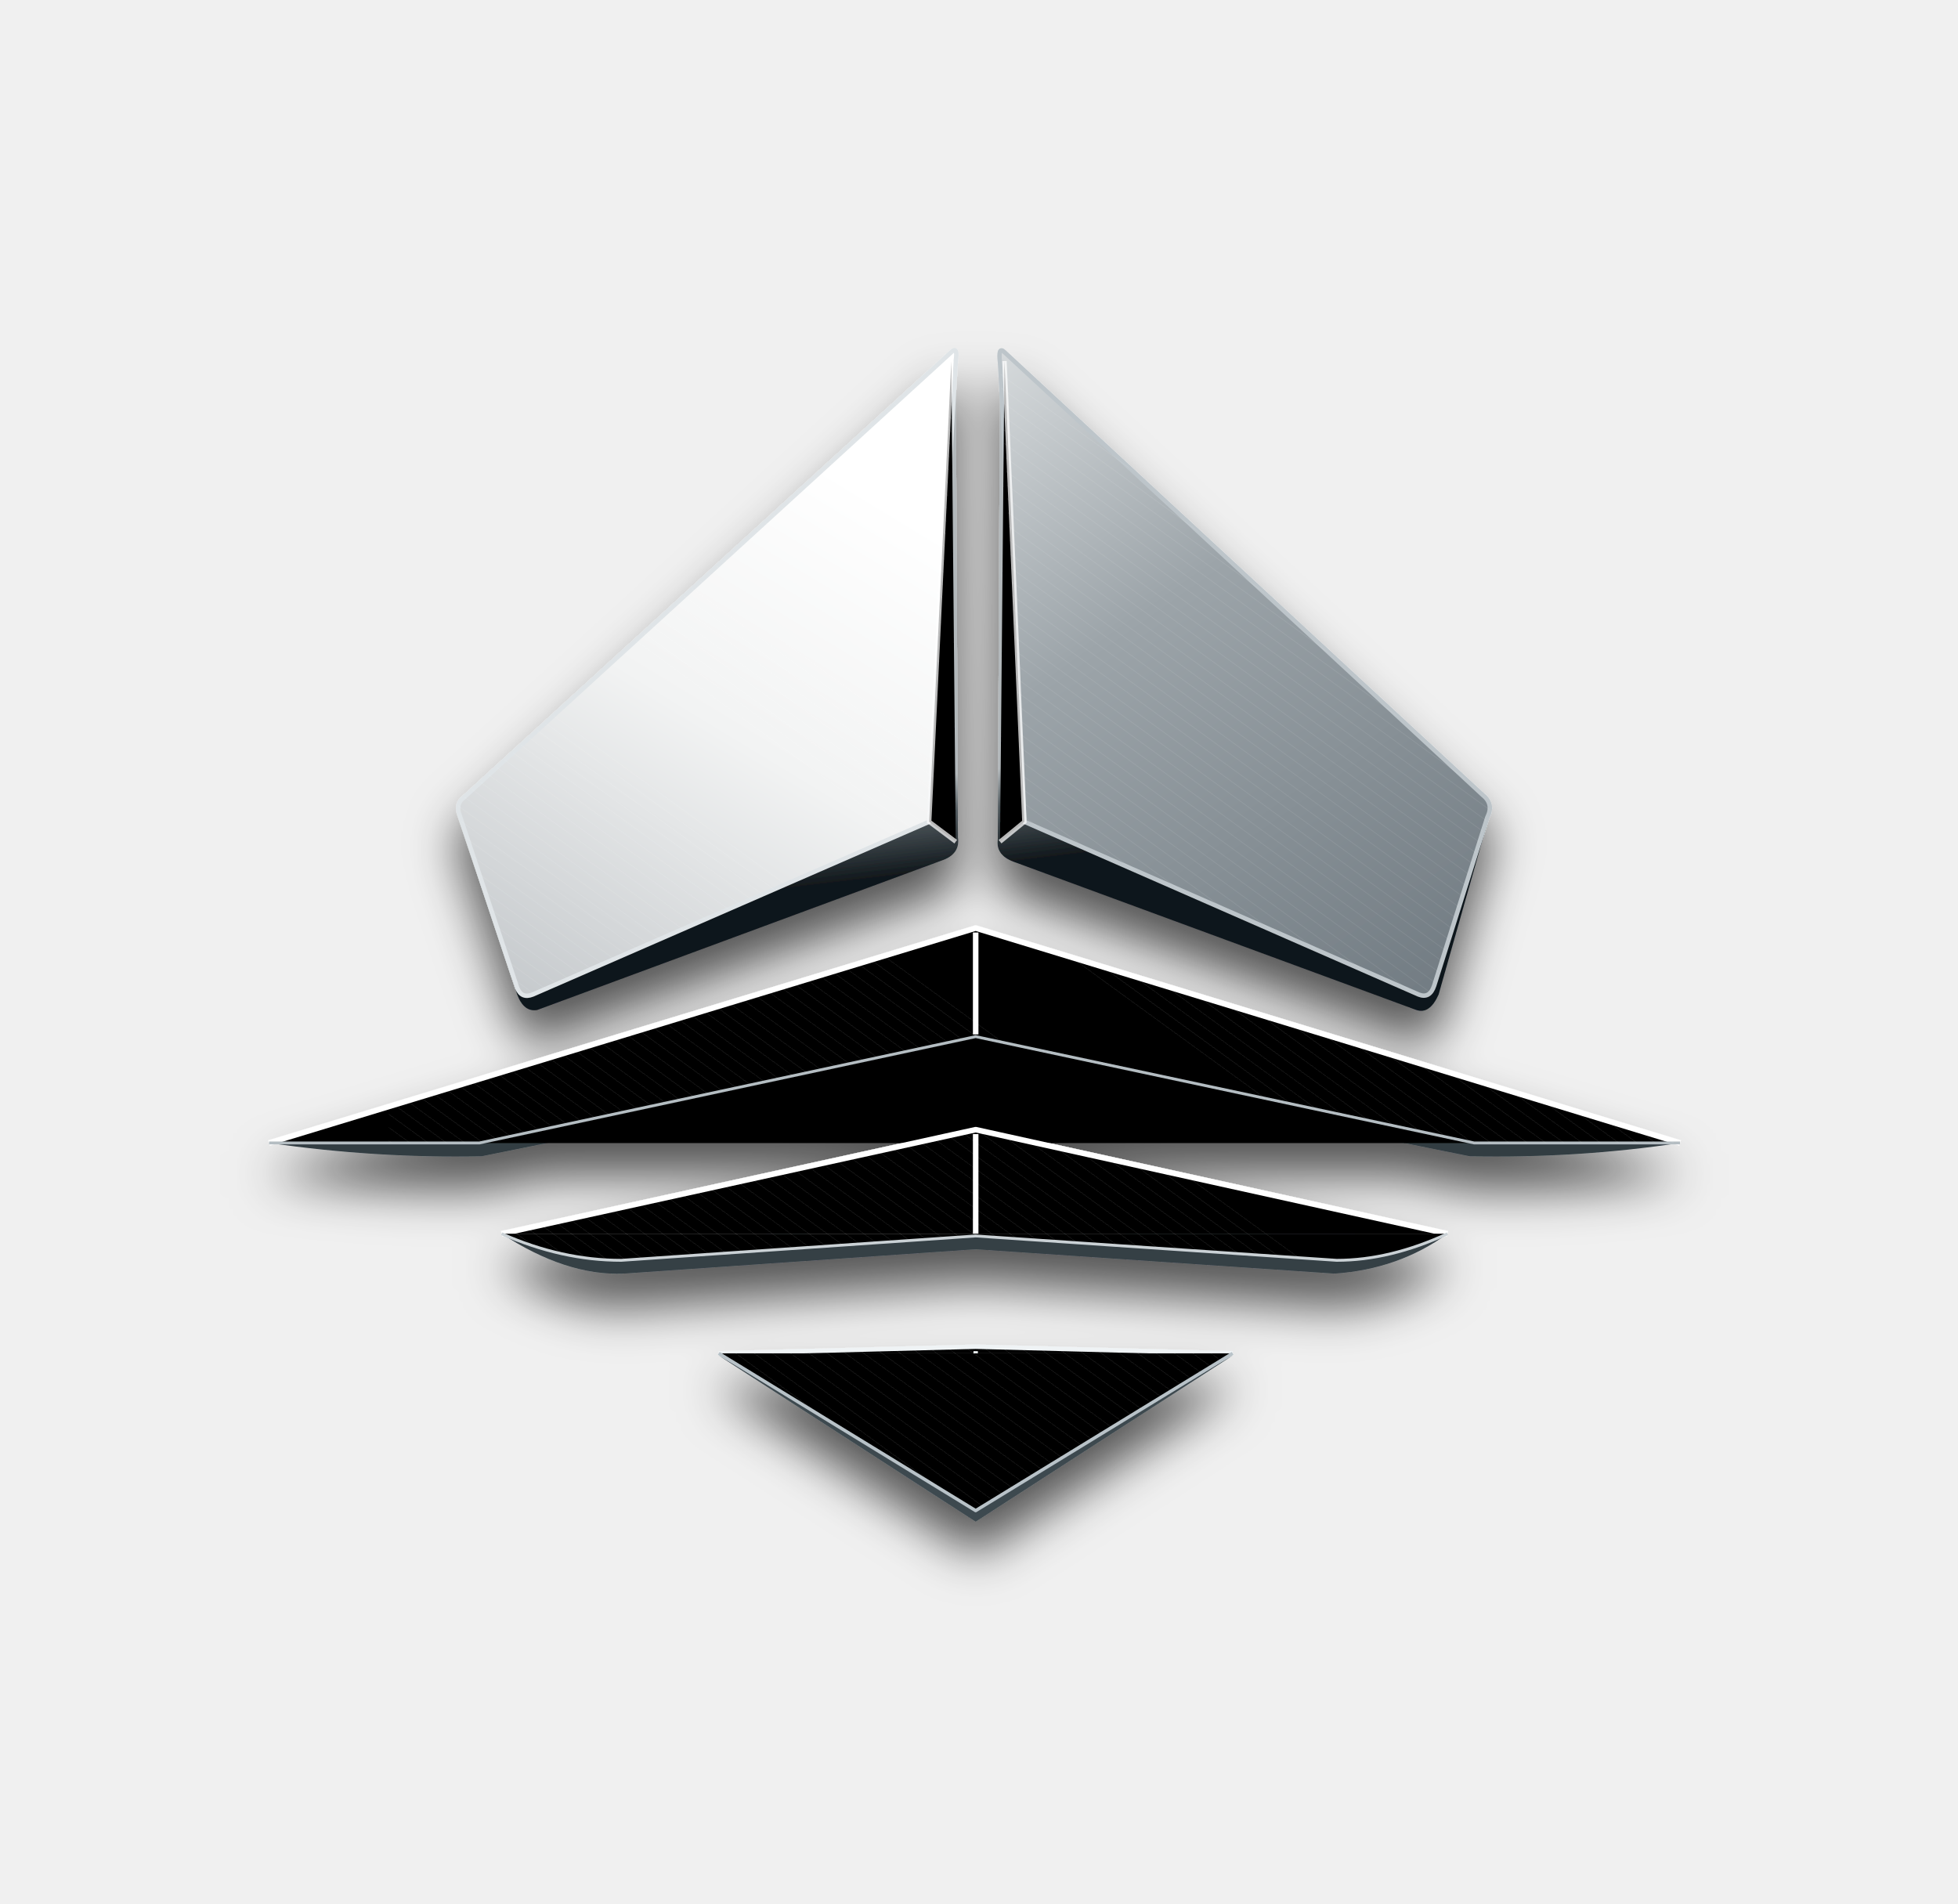
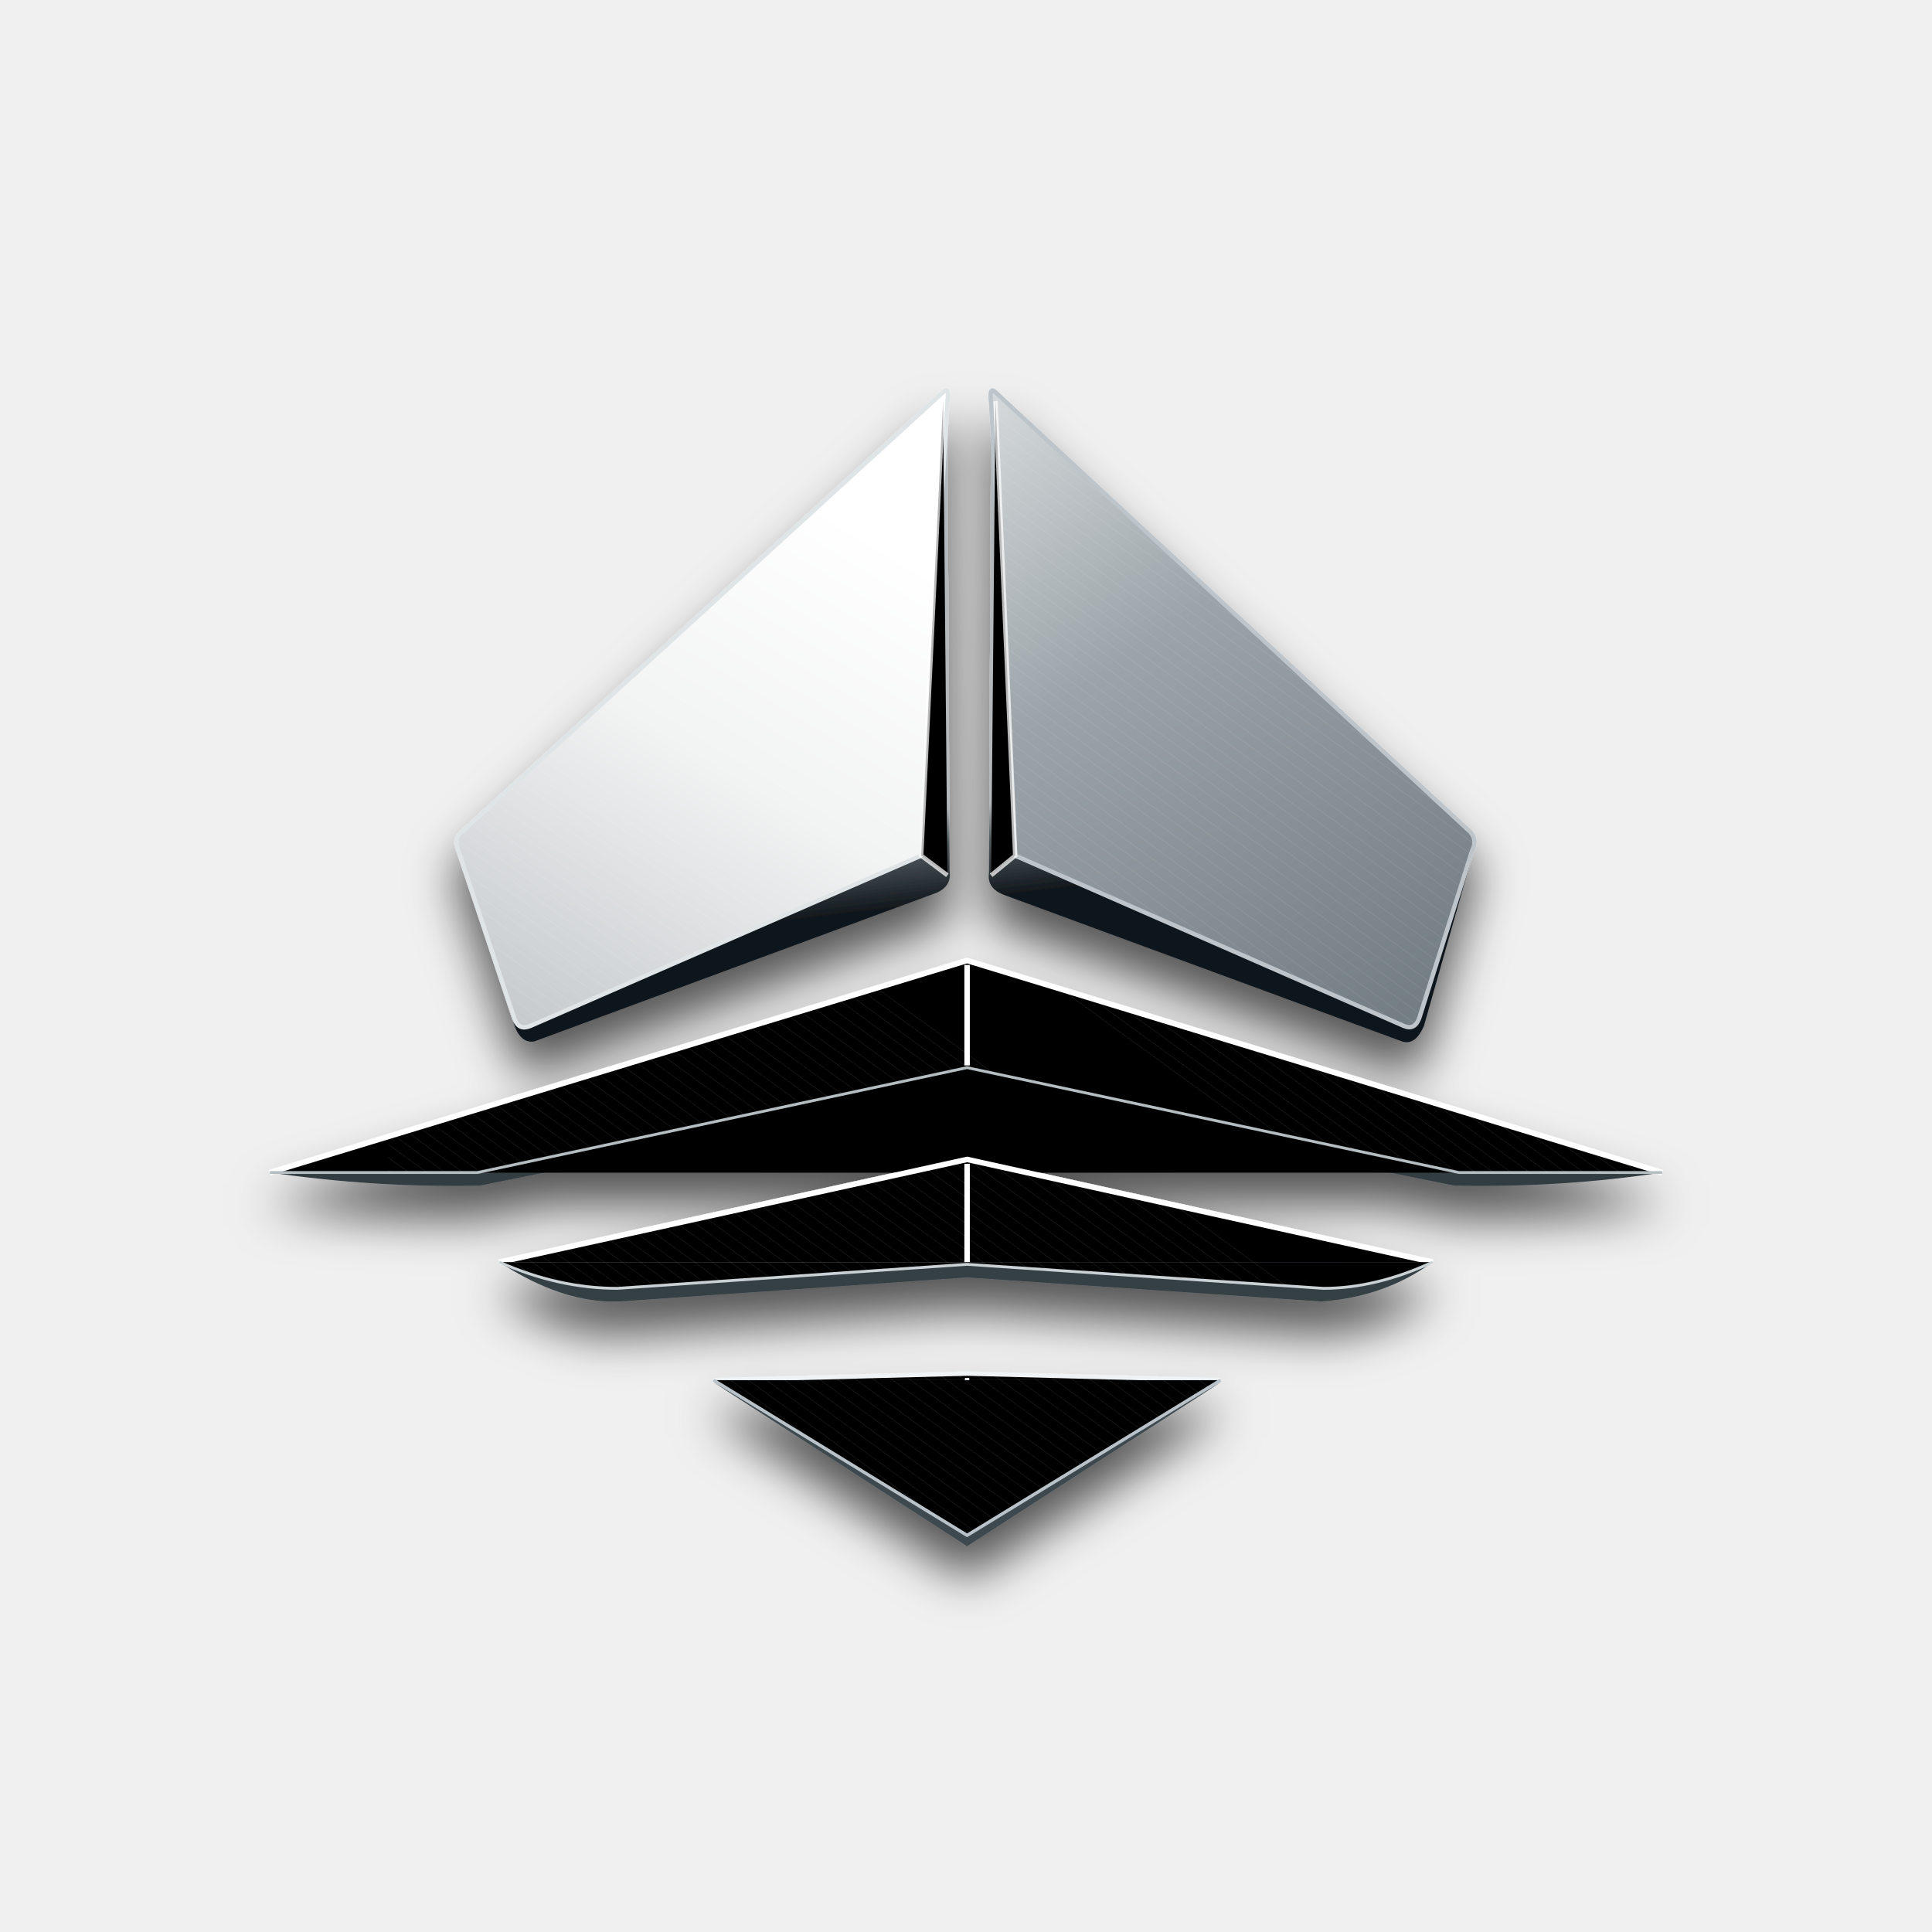
- <svg xmlns="http://www.w3.org/2000/svg" width="884" height="859.5" viewBox="184.5 91 884 859.5">
+ <svg xmlns="http://www.w3.org/2000/svg" width="1024" height="1024" viewBox="182.5 70.5 884 884">
  <defs>
    <linearGradient id="tile" x1="626" y1="91" x2="626" y2="949" gradientUnits="userSpaceOnUse">
      <stop stop-color="#1C262E" />
      <stop offset=".43" stop-color="#0C1419" />
      <stop offset="1" stop-color="#050A0D" />
    </linearGradient>
    <linearGradient id="rim" x1="626" y1="93" x2="626" y2="947" gradientUnits="userSpaceOnUse">
      <stop stop-color="#52616E" />
      <stop offset=".38" stop-color="#293740" />
      <stop offset="1" stop-color="#18242B" />
    </linearGradient>
    <linearGradient id="leftMetal" x1="550" y1="296" x2="405" y2="535" gradientUnits="userSpaceOnUse">
      <stop stop-color="#FFFFFF" />
      <stop offset=".45" stop-color="#F2F3F3" />
      <stop offset="1" stop-color="#C5C9CC" />
    </linearGradient>
    <linearGradient id="rightMetal" x1="635" y1="253" x2="835" y2="537" gradientUnits="userSpaceOnUse">
      <stop stop-color="#D5D9DB" />
      <stop offset=".38" stop-color="#9CA4A9" />
      <stop offset="1" stop-color="#727C83" />
    </linearGradient>
    <linearGradient id="edge" x1="619" y1="440" x2="624" y2="482" gradientUnits="userSpaceOnUse">
      <stop stop-color="#B2B8BB" />
      <stop offset=".38" stop-color="#525B60" />
      <stop offset="1" stop-color="#11181C" />
    </linearGradient>
    <linearGradient id="bandLeft" x1="623" y1="518" x2="485" y2="618" gradientUnits="userSpaceOnUse">
      <stop stop-color="#FAFBFB" />
      <stop offset=".55" stop-color="#E0E3E4" />
      <stop offset="1" stop-color="#F8F9F9" />
    </linearGradient>
    <linearGradient id="bandRight" x1="626" y1="512" x2="831" y2="623" gradientUnits="userSpaceOnUse">
      <stop stop-color="#BEC5C9" />
      <stop offset=".45" stop-color="#9AA3A9" />
      <stop offset="1" stop-color="#D6DCDF" />
    </linearGradient>
    <linearGradient id="lowerLeft" x1="625" y1="602" x2="497" y2="659" gradientUnits="userSpaceOnUse">
      <stop stop-color="#FAFBFB" />
      <stop offset="1" stop-color="#D8DCDD" />
    </linearGradient>
    <linearGradient id="lowerRight" x1="626" y1="601" x2="794" y2="663" gradientUnits="userSpaceOnUse">
      <stop stop-color="#AEB7BD" />
      <stop offset="1" stop-color="#8D999F" />
    </linearGradient>
    <linearGradient id="tipLeft" x1="547" y1="700" x2="626" y2="774" gradientUnits="userSpaceOnUse">
      <stop stop-color="#F7F8F8" />
      <stop offset="1" stop-color="#C5CDD1" />
    </linearGradient>
    <linearGradient id="tipRight" x1="626" y1="701" x2="690" y2="766" gradientUnits="userSpaceOnUse">
      <stop stop-color="#7E8B93" />
      <stop offset="1" stop-color="#A5AFB5" />
    </linearGradient>
    <filter id="tileShadow" x="-.2" y="-.2" width="1.4" height="1.5" color-interpolation-filters="sRGB">
      <feDropShadow dx="0" dy="25" stdDeviation="23" flood-color="#161A1D" flood-opacity=".42" />
    </filter>
    <filter id="metalShadow" x="-.2" y="-.2" width="1.4" height="1.5" color-interpolation-filters="sRGB">
      <feDropShadow dx="0" dy="15" stdDeviation="11" flood-color="#000000" flood-opacity=".65" />
    </filter>
    <clipPath id="metalClip">
      <path d="M614 250 Q617 247 616 254 L604 462 L425 540 Q420 542 418 537 L392 459 Q390 454 394 451 Z M638 250 Q635 247 636 255 L647 462 L825 540 Q830 542 832 536 L856 460 Q859 454 854 450 Z M306 607 L625 510 L943 607 L850 607 L625 559 L401 607 Z M411 648 L625 601 L838 648 Q809 659 788 660 L625 649 L465 660 Q438 660 411 648 Z M509 702 L625 699 L741 702 L625 773 Z" />
    </clipPath>
  </defs>
  <g id="Symbol">
    <g id="Silver-symbol" filter="url(#metalShadow)">
      <g id="Upper-panels">
        <path id="Left-panel-depth" d="M392 458 L418 540 Q421 548 427 547 L611 479 Q618 476 617 469 L616 252 L603 462 L423 539 Z" fill="url(#edge)" />
        <path id="Right-panel-depth" d="M636 252 L635 470 Q634 477 642 480 L824 547 Q830 549 834 540 L857 459 L826 540 L647 462 Z" fill="url(#edge)" />
        <path id="Left-panel-face" d="M614 250 Q617 247 616 254 L604 462 L425 540 Q420 542 418 537 L392 459 Q390 454 394 451 Z" fill="url(#leftMetal)" stroke="#DFE4E7" stroke-width="2" stroke-linejoin="round" />
        <path id="Right-panel-face" d="M638 250 Q635 247 636 255 L647 462 L825 540 Q830 542 832 536 L856 460 Q859 454 854 450 Z" fill="url(#rightMetal)" stroke="#BDC5CA" stroke-width="2" stroke-linejoin="round" />
        <path id="Bright-inside-bevel" d="M614 254 L604 462 L616 471 M638 254 L647 462 L636 471" stroke="#FFFFFF" stroke-opacity=".72" stroke-width="2" />
      </g>
      <g id="Wide-folded-tier">
        <path id="Wide-tier-depth" d="M306 607 Q354 614 402 613 L625 568 L848 613 Q897 614 943 607 L850 605 L625 559 L401 605 Z" fill="#333D43" />
        <path id="Wide-tier-left" d="M306 607 L625 510 L625 559 L401 607 Z" fill="url(#bandLeft)" />
        <path id="Wide-tier-right" d="M625 510 L943 607 L850 607 L625 559 Z" fill="url(#bandRight)" />
        <path id="Wide-tier-light" d="M306 607 L625 510 L943 607 M625 512 L625 558" stroke="#FFFFFF" stroke-width="2.5" stroke-linejoin="round" />
-         <path d="M306 607 L401 607 L625 559 L850 607 L943 607" stroke="#B4BDC2" stroke-width="1.3" />
+         <path id="Wide-tier-outline" d="M306 607 L401 607 L625 559 L850 607 L943 607" stroke="#B4BDC2" stroke-width="1.3" />
      </g>
      <g id="Lower-folded-tier">
        <path id="Lower-tier-depth" d="M411 648 Q440 667 466 666 L625 655 L787 666 Q816 664 838 648 L788 659 L625 647 L465 659 Z" fill="#343F45" />
        <path id="Lower-tier-left" d="M411 648 L625 601 L625 649 L465 660 Q438 660 411 648 Z" fill="url(#lowerLeft)" />
        <path id="Lower-tier-right" d="M625 601 L838 648 Q809 659 788 660 L625 649 Z" fill="url(#lowerRight)" />
        <path id="Lower-tier-light" d="M411 648 L625 601 L838 648 M625 603 L625 649" stroke="#FFFFFF" stroke-width="2.5" stroke-linejoin="round" />
-         <path d="M411 648 Q438 660 465 660 L625 649 L788 660 Q812 660 838 648" stroke="#CAD1D5" stroke-width="1.3" />
+         <path id="Lower-tier-outline" d="M411 648 Q438 660 465 660 L625 649 L788 660 Q812 660 838 648" stroke="#CAD1D5" stroke-width="1.3" />
      </g>
      <g id="Solid-triangular-tip">
        <path id="Tip-depth" d="M509 703 L625 778 L741 703 L625 769 Z" fill="#3E494F" />
        <path id="Tip-left" d="M509 702 L625 699 L625 773 Z" fill="url(#tipLeft)" />
        <path id="Tip-right" d="M625 699 L741 702 L625 773 Z" fill="url(#tipRight)" />
        <path id="Tip-light" d="M509 702 L625 699 L741 702 M625 701 L625 772" stroke="#EFF3F5" stroke-width="2" stroke-linejoin="round" />
-         <path d="M509 702 L625 773 L741 702" stroke="#B8C2C8" stroke-width="1.5" stroke-linejoin="round" />
+         <path id="Tip-outline" d="M509 702 L625 773 L741 702" stroke="#B8C2C8" stroke-width="1.5" stroke-linejoin="round" />
      </g>
      <g id="Brushed-metal-detail" clip-path="url(#metalClip)" stroke="#FFFFFF" stroke-width=".35" opacity=".08">
-         <path d="M360 360L910 760 M360 366L910 766 M360 372L910 772 M360 378L910 778 M360 384L910 784 M360 390L910 790 M360 396L910 796 M360 402L910 802 M360 408L910 808 M360 414L910 814 M360 420L910 820 M360 426L910 826 M360 432L910 832 M360 438L910 838 M360 444L910 844 M360 450L910 850 M360 456L910 856 M360 462L910 862 M360 468L910 868 M360 474L910 874 M360 480L910 880 M360 486L910 886 M360 492L910 892 M360 498L910 898 M360 504L910 904 M360 510L910 910 M360 516L910 916 M360 522L910 922 M360 528L910 928 M360 534L910 934 M360 540L910 940 M360 546L910 946 M360 552L910 952 M360 558L910 958 M360 564L910 964 M360 570L910 970 M360 576L910 976 M360 582L910 982 M360 588L910 988 M360 594L910 994 M360 600L910 1000 M360 606L910 1006 M360 612L910 1012 M360 618L910 1018 M360 624L910 1024 M360 630L910 1030 M360 636L910 1036 M360 642L910 1042 M360 648L910 1048 M360 654L910 1054 M360 660L910 1060 M360 666L910 1066 M360 672L910 1072 M360 678L910 1078 M360 684L910 1084 M360 690L910 1090 M360 696L910 1096 M360 702L910 1102" />
-         <path d="M430 110L980 510 M430 116L980 516 M430 122L980 522 M430 128L980 528 M430 134L980 534 M430 140L980 540 M430 146L980 546 M430 152L980 552 M430 158L980 558 M430 164L980 564 M430 170L980 570 M430 176L980 576 M430 182L980 582 M430 188L980 588 M430 194L980 594 M430 200L980 600 M430 206L980 606 M430 212L980 612 M430 218L980 618 M430 224L980 624 M430 230L980 630 M430 236L980 636 M430 242L980 642 M430 248L980 648 M430 254L980 654 M430 260L980 660 M430 266L980 666 M430 272L980 672 M430 278L980 678 M430 284L980 684 M430 290L980 690 M430 296L980 696 M430 302L980 702 M430 308L980 708 M430 314L980 714 M430 320L980 720 M430 326L980 726 M430 332L980 732 M430 338L980 738 M430 344L980 744 M430 350L980 750" />
+         <path id="Brushed-lines-a" d="M360 360L910 760 M360 366L910 766 M360 372L910 772 M360 378L910 778 M360 384L910 784 M360 390L910 790 M360 396L910 796 M360 402L910 802 M360 408L910 808 M360 414L910 814 M360 420L910 820 M360 426L910 826 M360 432L910 832 M360 438L910 838 M360 444L910 844 M360 450L910 850 M360 456L910 856 M360 462L910 862 M360 468L910 868 M360 474L910 874 M360 480L910 880 M360 486L910 886 M360 492L910 892 M360 498L910 898 M360 504L910 904 M360 510L910 910 M360 516L910 916 M360 522L910 922 M360 528L910 928 M360 534L910 934 M360 540L910 940 M360 546L910 946 M360 552L910 952 M360 558L910 958 M360 564L910 964 M360 570L910 970 M360 576L910 976 M360 582L910 982 M360 588L910 988 M360 594L910 994 M360 600L910 1000 M360 606L910 1006 M360 612L910 1012 M360 618L910 1018 M360 624L910 1024 M360 630L910 1030 M360 636L910 1036 M360 642L910 1042 M360 648L910 1048 M360 654L910 1054 M360 660L910 1060 M360 666L910 1066 M360 672L910 1072 M360 678L910 1078 M360 684L910 1084 M360 690L910 1090 M360 696L910 1096 M360 702L910 1102" />
+         <path id="Brushed-lines-b" d="M430 110L980 510 M430 116L980 516 M430 122L980 522 M430 128L980 528 M430 134L980 534 M430 140L980 540 M430 146L980 546 M430 152L980 552 M430 158L980 558 M430 164L980 564 M430 170L980 570 M430 176L980 576 M430 182L980 582 M430 188L980 588 M430 194L980 594 M430 200L980 600 M430 206L980 606 M430 212L980 612 M430 218L980 618 M430 224L980 624 M430 230L980 630 M430 236L980 636 M430 242L980 642 M430 248L980 648 M430 254L980 654 M430 260L980 660 M430 266L980 666 M430 272L980 672 M430 278L980 678 M430 284L980 684 M430 290L980 690 M430 296L980 696 M430 302L980 702 M430 308L980 708 M430 314L980 714 M430 320L980 720 M430 326L980 726 M430 332L980 732 M430 338L980 738 M430 344L980 744 M430 350L980 750" />
      </g>
    </g>
  </g>
</svg>
